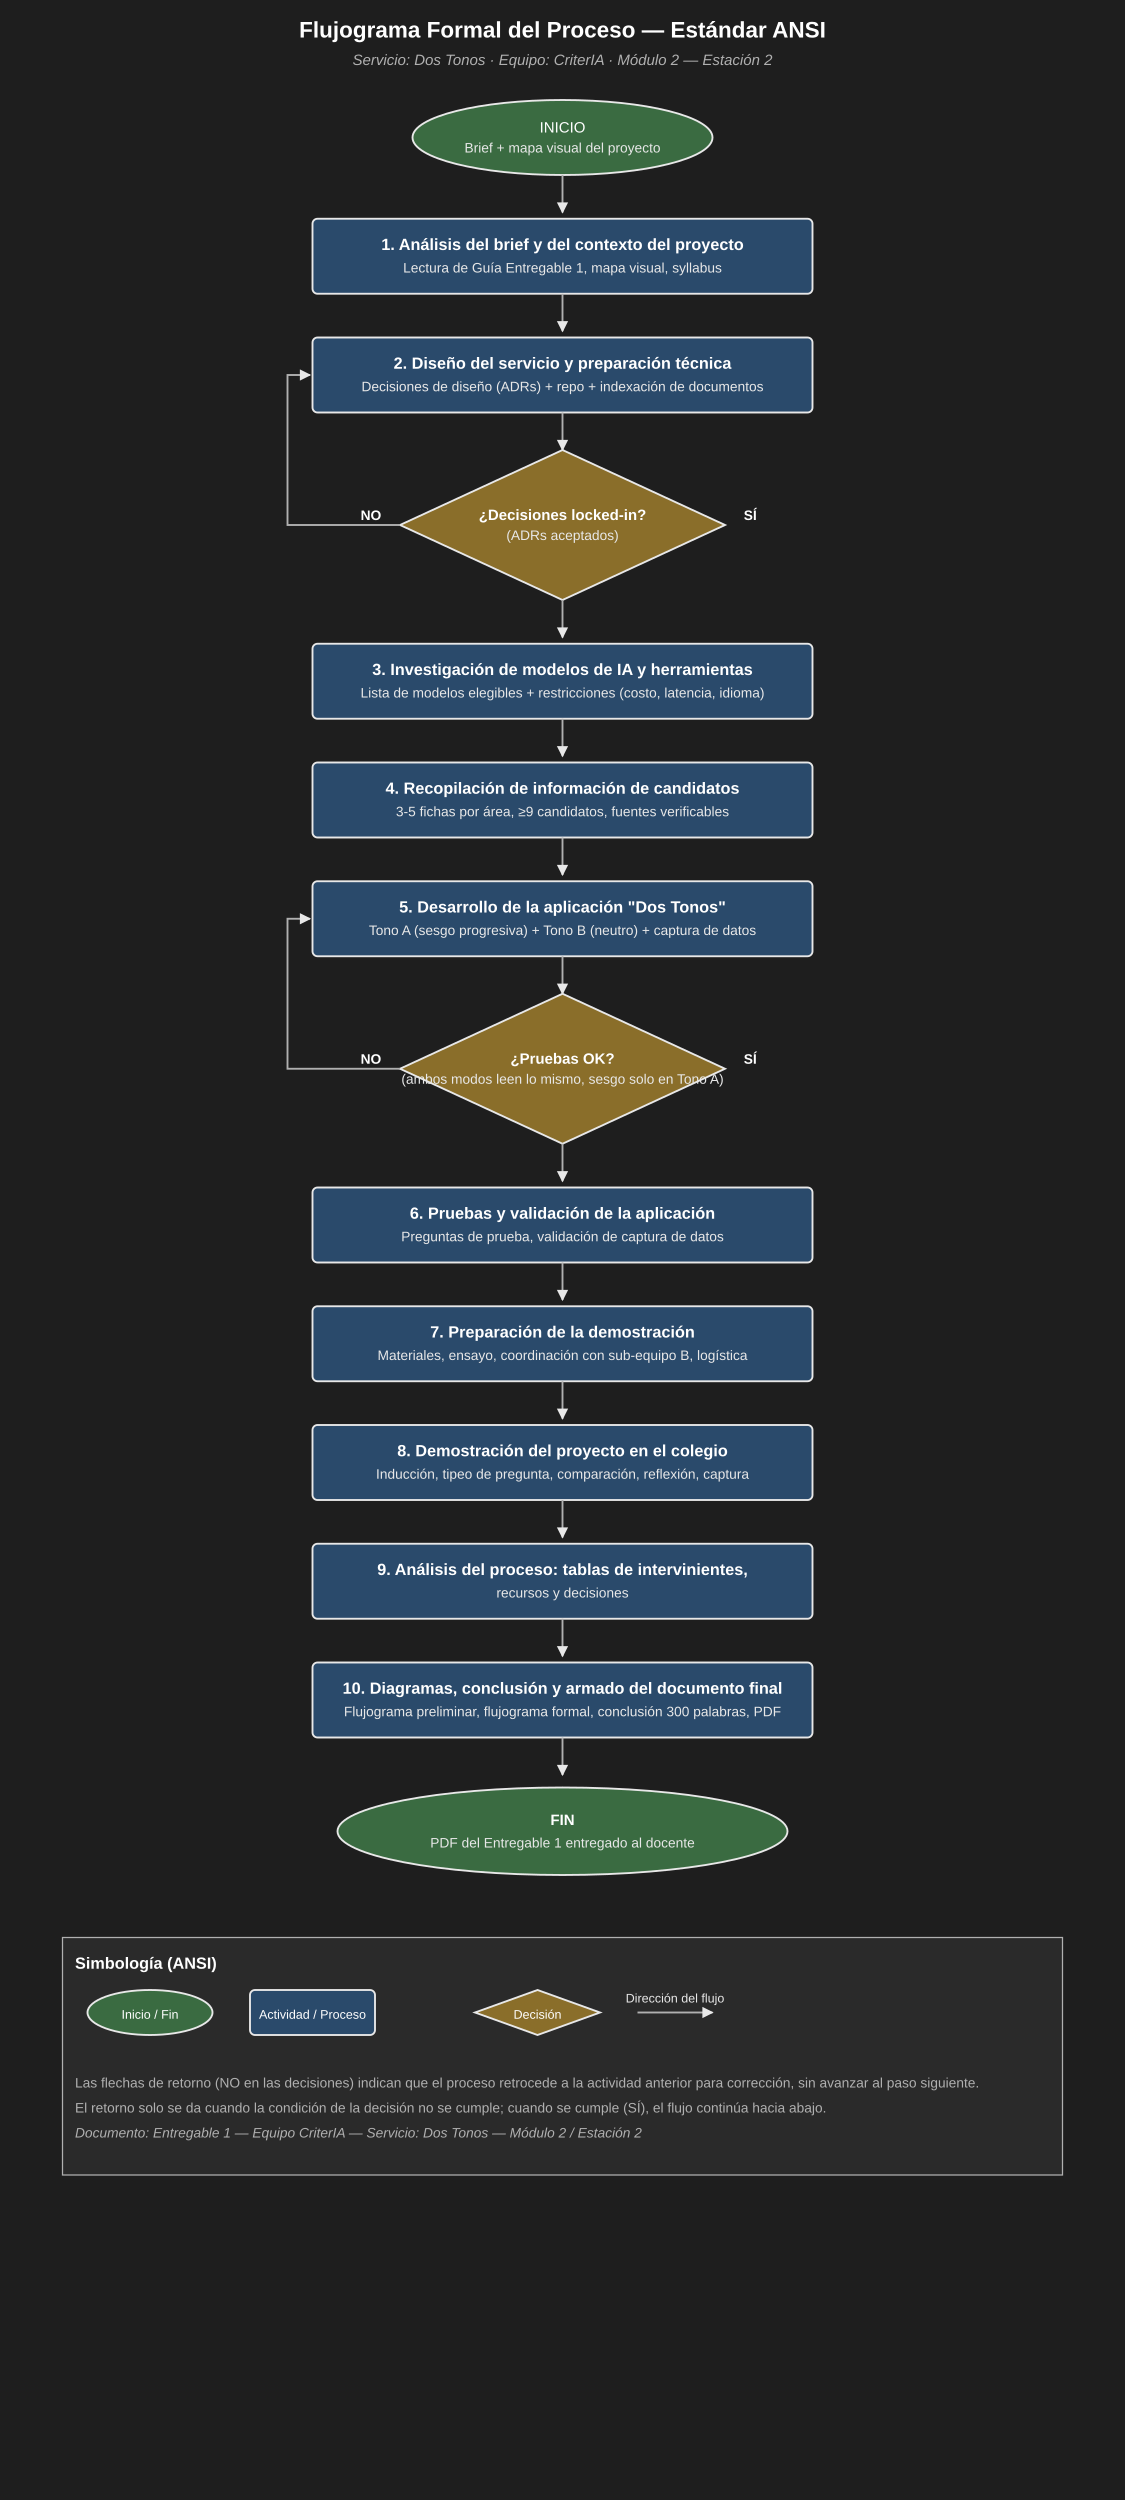
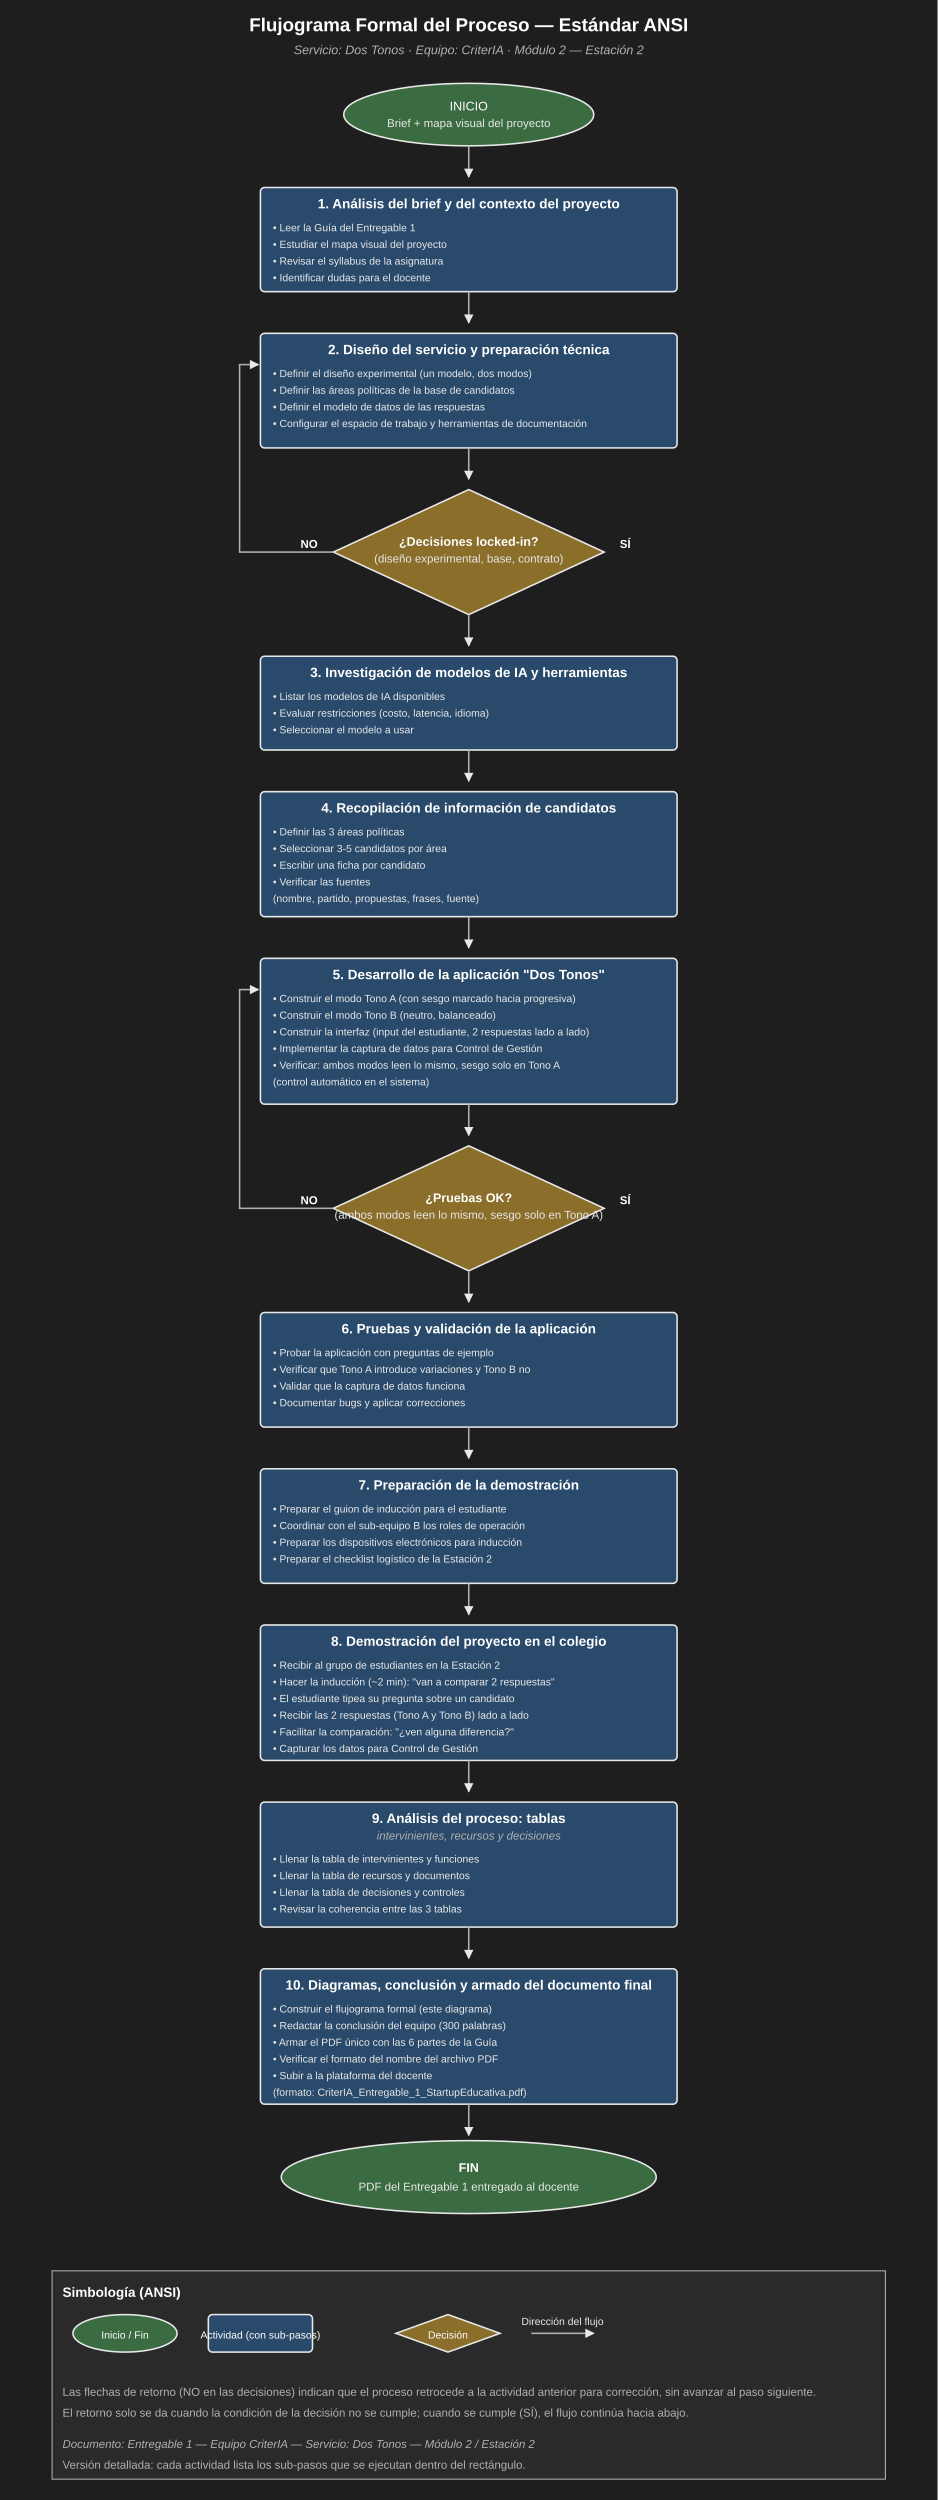
- <svg xmlns="http://www.w3.org/2000/svg" viewBox="0 0 900 2000" font-family="Arial, sans-serif" font-size="14" fill="#e8e8e8">
+ <svg xmlns="http://www.w3.org/2000/svg" viewBox="0 0 900 2400" font-family="Arial, sans-serif" font-size="14" fill="#e8e8e8">
  <defs>
    <marker id="arrow" viewBox="0 0 10 10" refX="9" refY="5" markerWidth="6" markerHeight="6" orient="auto-start-reverse">
      <path d="M 0 0 L 10 5 L 0 10 z" fill="#e8e8e8" />
    </marker>
  </defs>
-   <rect x="0" y="0" width="900" height="2000" fill="#1e1e1e" />
+   <rect x="0" y="0" width="900" height="2400" fill="#1e1e1e" />
  <text x="450" y="30" text-anchor="middle" font-size="18" font-weight="bold" fill="#ffffff">
    Flujograma Formal del Proceso — Estándar ANSI
  </text>
  <text x="450" y="52" text-anchor="middle" font-size="12" font-style="italic" fill="#b0b0b0">
    Servicio: Dos Tonos · Equipo: CriterIA · Módulo 2 — Estación 2
  </text>
  <ellipse cx="450" cy="110" rx="120" ry="30" fill="#3a6b41" stroke="#e8e8e8" stroke-width="1.5" />
  <text x="450" y="106" text-anchor="middle" font-size="12" fill="#ffffff">INICIO</text>
  <text x="450" y="122" text-anchor="middle" font-size="11" fill="#e8e8e8">Brief + mapa visual del proyecto</text>
  <line x1="450" y1="140" x2="450" y2="170" stroke="#b0b0b0" stroke-width="1.5" marker-end="url(#arrow)" />
-   <rect x="250" y="175" width="400" height="60" fill="#2a4a6b" stroke="#e8e8e8" stroke-width="1.5" rx="4" />
+   <rect x="250" y="180" width="400" height="100" fill="#2a4a6b" stroke="#e8e8e8" stroke-width="1.5" rx="4" />
  <text x="450" y="200" text-anchor="middle" font-size="13" font-weight="bold" fill="#ffffff">1. Análisis del brief y del contexto del proyecto</text>
-   <text x="450" y="218" text-anchor="middle" font-size="11" fill="#e8e8e8">Lectura de Guía Entregable 1, mapa visual, syllabus</text>
-   <line x1="450" y1="235" x2="450" y2="265" stroke="#b0b0b0" stroke-width="1.5" marker-end="url(#arrow)" />
-   <rect x="250" y="270" width="400" height="60" fill="#2a4a6b" stroke="#e8e8e8" stroke-width="1.5" rx="4" />
-   <text x="450" y="295" text-anchor="middle" font-size="13" font-weight="bold" fill="#ffffff">2. Diseño del servicio y preparación técnica</text>
-   <text x="450" y="313" text-anchor="middle" font-size="11" fill="#e8e8e8">Decisiones de diseño (ADRs) + repo + indexación de documentos</text>
-   <line x1="450" y1="330" x2="450" y2="360" stroke="#b0b0b0" stroke-width="1.5" marker-end="url(#arrow)" />
-   <polygon points="450,360 580,420 450,480 320,420" fill="#8a6e2a" stroke="#e8e8e8" stroke-width="1.5" />
-   <text x="450" y="416" text-anchor="middle" font-size="12" font-weight="bold" fill="#ffffff">¿Decisiones locked-in?</text>
-   <text x="450" y="432" text-anchor="middle" font-size="11" fill="#e8e8e8">(ADRs aceptados)</text>
-   <text x="305" y="416" text-anchor="end" font-size="11" font-weight="bold" fill="#ffffff">NO</text>
-   <path d="M 320 420 L 230 420 L 230 300 L 248 300" fill="none" stroke="#b0b0b0" stroke-width="1.5" marker-end="url(#arrow)" />
-   <text x="595" y="416" text-anchor="start" font-size="11" font-weight="bold" fill="#ffffff">SÍ</text>
-   <line x1="450" y1="480" x2="450" y2="510" stroke="#b0b0b0" stroke-width="1.5" marker-end="url(#arrow)" />
-   <rect x="250" y="515" width="400" height="60" fill="#2a4a6b" stroke="#e8e8e8" stroke-width="1.5" rx="4" />
-   <text x="450" y="540" text-anchor="middle" font-size="13" font-weight="bold" fill="#ffffff">3. Investigación de modelos de IA y herramientas</text>
-   <text x="450" y="558" text-anchor="middle" font-size="11" fill="#e8e8e8">Lista de modelos elegibles + restricciones (costo, latencia, idioma)</text>
-   <line x1="450" y1="575" x2="450" y2="605" stroke="#b0b0b0" stroke-width="1.5" marker-end="url(#arrow)" />
-   <rect x="250" y="610" width="400" height="60" fill="#2a4a6b" stroke="#e8e8e8" stroke-width="1.5" rx="4" />
-   <text x="450" y="635" text-anchor="middle" font-size="13" font-weight="bold" fill="#ffffff">4. Recopilación de información de candidatos</text>
-   <text x="450" y="653" text-anchor="middle" font-size="11" fill="#e8e8e8">3-5 fichas por área, ≥9 candidatos, fuentes verificables</text>
-   <line x1="450" y1="670" x2="450" y2="700" stroke="#b0b0b0" stroke-width="1.5" marker-end="url(#arrow)" />
-   <rect x="250" y="705" width="400" height="60" fill="#2a4a6b" stroke="#e8e8e8" stroke-width="1.5" rx="4" />
-   <text x="450" y="730" text-anchor="middle" font-size="13" font-weight="bold" fill="#ffffff">5. Desarrollo de la aplicación "Dos Tonos"</text>
-   <text x="450" y="748" text-anchor="middle" font-size="11" fill="#e8e8e8">Tono A (sesgo progresiva) + Tono B (neutro) + captura de datos</text>
-   <line x1="450" y1="765" x2="450" y2="795" stroke="#b0b0b0" stroke-width="1.5" marker-end="url(#arrow)" />
-   <polygon points="450,795 580,855 450,915 320,855" fill="#8a6e2a" stroke="#e8e8e8" stroke-width="1.5" />
-   <text x="450" y="851" text-anchor="middle" font-size="12" font-weight="bold" fill="#ffffff">¿Pruebas OK?</text>
-   <text x="450" y="867" text-anchor="middle" font-size="11" fill="#e8e8e8">(ambos modos leen lo mismo, sesgo solo en Tono A)</text>
-   <text x="305" y="851" text-anchor="end" font-size="11" font-weight="bold" fill="#ffffff">NO</text>
-   <path d="M 320 855 L 230 855 L 230 735 L 248 735" fill="none" stroke="#b0b0b0" stroke-width="1.5" marker-end="url(#arrow)" />
-   <text x="595" y="851" text-anchor="start" font-size="11" font-weight="bold" fill="#ffffff">SÍ</text>
-   <line x1="450" y1="915" x2="450" y2="945" stroke="#b0b0b0" stroke-width="1.5" marker-end="url(#arrow)" />
-   <rect x="250" y="950" width="400" height="60" fill="#2a4a6b" stroke="#e8e8e8" stroke-width="1.5" rx="4" />
-   <text x="450" y="975" text-anchor="middle" font-size="13" font-weight="bold" fill="#ffffff">6. Pruebas y validación de la aplicación</text>
-   <text x="450" y="993" text-anchor="middle" font-size="11" fill="#e8e8e8">Preguntas de prueba, validación de captura de datos</text>
-   <line x1="450" y1="1010" x2="450" y2="1040" stroke="#b0b0b0" stroke-width="1.5" marker-end="url(#arrow)" />
-   <rect x="250" y="1045" width="400" height="60" fill="#2a4a6b" stroke="#e8e8e8" stroke-width="1.5" rx="4" />
-   <text x="450" y="1070" text-anchor="middle" font-size="13" font-weight="bold" fill="#ffffff">7. Preparación de la demostración</text>
-   <text x="450" y="1088" text-anchor="middle" font-size="11" fill="#e8e8e8">Materiales, ensayo, coordinación con sub-equipo B, logística</text>
-   <line x1="450" y1="1105" x2="450" y2="1135" stroke="#b0b0b0" stroke-width="1.5" marker-end="url(#arrow)" />
-   <rect x="250" y="1140" width="400" height="60" fill="#2a4a6b" stroke="#e8e8e8" stroke-width="1.5" rx="4" />
-   <text x="450" y="1165" text-anchor="middle" font-size="13" font-weight="bold" fill="#ffffff">8. Demostración del proyecto en el colegio</text>
-   <text x="450" y="1183" text-anchor="middle" font-size="11" fill="#e8e8e8">Inducción, tipeo de pregunta, comparación, reflexión, captura</text>
-   <line x1="450" y1="1200" x2="450" y2="1230" stroke="#b0b0b0" stroke-width="1.5" marker-end="url(#arrow)" />
-   <rect x="250" y="1235" width="400" height="60" fill="#2a4a6b" stroke="#e8e8e8" stroke-width="1.5" rx="4" />
-   <text x="450" y="1260" text-anchor="middle" font-size="13" font-weight="bold" fill="#ffffff">9. Análisis del proceso: tablas de intervinientes,</text>
-   <text x="450" y="1278" text-anchor="middle" font-size="11" fill="#e8e8e8">recursos y decisiones</text>
-   <line x1="450" y1="1295" x2="450" y2="1325" stroke="#b0b0b0" stroke-width="1.5" marker-end="url(#arrow)" />
-   <rect x="250" y="1330" width="400" height="60" fill="#2a4a6b" stroke="#e8e8e8" stroke-width="1.5" rx="4" />
-   <text x="450" y="1355" text-anchor="middle" font-size="13" font-weight="bold" fill="#ffffff">10. Diagramas, conclusión y armado del documento final</text>
-   <text x="450" y="1373" text-anchor="middle" font-size="11" fill="#e8e8e8">Flujograma preliminar, flujograma formal, conclusión 300 palabras, PDF</text>
-   <line x1="450" y1="1390" x2="450" y2="1420" stroke="#b0b0b0" stroke-width="1.5" marker-end="url(#arrow)" />
-   <ellipse cx="450" cy="1465" rx="180" ry="35" fill="#3a6b41" stroke="#e8e8e8" stroke-width="1.5" />
-   <text x="450" y="1460" text-anchor="middle" font-size="12" font-weight="bold" fill="#ffffff">FIN</text>
-   <text x="450" y="1478" text-anchor="middle" font-size="11" fill="#e8e8e8">PDF del Entregable 1 entregado al docente</text>
-   <rect x="50" y="1550" width="800" height="190" fill="#2a2a2a" stroke="#b0b0b0" stroke-width="1" />
-   <text x="60" y="1575" font-size="13" font-weight="bold" fill="#ffffff">Simbología (ANSI)</text>
-   <ellipse cx="120" cy="1610" rx="50" ry="18" fill="#3a6b41" stroke="#e8e8e8" stroke-width="1.5" />
-   <text x="120" y="1615" text-anchor="middle" font-size="10" fill="#ffffff">Inicio / Fin</text>
-   <rect x="200" y="1592" width="100" height="36" fill="#2a4a6b" stroke="#e8e8e8" stroke-width="1.5" rx="4" />
-   <text x="250" y="1615" text-anchor="middle" font-size="10" fill="#ffffff">Actividad / Proceso</text>
-   <polygon points="380,1610 430,1592 480,1610 430,1628" fill="#8a6e2a" stroke="#e8e8e8" stroke-width="1.5" />
-   <text x="430" y="1615" text-anchor="middle" font-size="10" fill="#ffffff">Decisión</text>
-   <line x1="510" y1="1610" x2="570" y2="1610" stroke="#b0b0b0" stroke-width="1.5" marker-end="url(#arrow)" />
-   <text x="540" y="1602" text-anchor="middle" font-size="10" fill="#e8e8e8">Dirección del flujo</text>
-   <text x="60" y="1670" font-size="11" fill="#b0b0b0">Las flechas de retorno (NO en las decisiones) indican que el proceso retrocede a la actividad anterior para corrección, sin avanzar al paso siguiente.</text>
-   <text x="60" y="1690" font-size="11" fill="#b0b0b0">El retorno solo se da cuando la condición de la decisión no se cumple; cuando se cumple (SÍ), el flujo continúa hacia abajo.</text>
-   <text x="60" y="1710" font-size="11" font-style="italic" fill="#b0b0b0">Documento: Entregable 1 — Equipo CriterIA — Servicio: Dos Tonos — Módulo 2 / Estación 2</text>
+   <text x="262" y="222" font-size="10" fill="#e8e8e8">• Leer la Guía del Entregable 1</text>
+   <text x="262" y="238" font-size="10" fill="#e8e8e8">• Estudiar el mapa visual del proyecto</text>
+   <text x="262" y="254" font-size="10" fill="#e8e8e8">• Revisar el syllabus de la asignatura</text>
+   <text x="262" y="270" font-size="10" fill="#e8e8e8">• Identificar dudas para el docente</text>
+   <line x1="450" y1="280" x2="450" y2="310" stroke="#b0b0b0" stroke-width="1.5" marker-end="url(#arrow)" />
+   <rect x="250" y="320" width="400" height="110" fill="#2a4a6b" stroke="#e8e8e8" stroke-width="1.5" rx="4" />
+   <text x="450" y="340" text-anchor="middle" font-size="13" font-weight="bold" fill="#ffffff">2. Diseño del servicio y preparación técnica</text>
+   <text x="262" y="362" font-size="10" fill="#e8e8e8">• Definir el diseño experimental (un modelo, dos modos)</text>
+   <text x="262" y="378" font-size="10" fill="#e8e8e8">• Definir las áreas políticas de la base de candidatos</text>
+   <text x="262" y="394" font-size="10" fill="#e8e8e8">• Definir el modelo de datos de las respuestas</text>
+   <text x="262" y="410" font-size="10" fill="#e8e8e8">• Configurar el espacio de trabajo y herramientas de documentación</text>
+   <line x1="450" y1="430" x2="450" y2="460" stroke="#b0b0b0" stroke-width="1.5" marker-end="url(#arrow)" />
+   <polygon points="450,470 580,530 450,590 320,530" fill="#8a6e2a" stroke="#e8e8e8" stroke-width="1.5" />
+   <text x="450" y="524" text-anchor="middle" font-size="12" font-weight="bold" fill="#ffffff">¿Decisiones locked-in?</text>
+   <text x="450" y="540" text-anchor="middle" font-size="11" fill="#e8e8e8">(diseño experimental, base, contrato)</text>
+   <text x="305" y="526" text-anchor="end" font-size="11" font-weight="bold" fill="#ffffff">NO</text>
+   <path d="M 320 530 L 230 530 L 230 350 L 248 350" fill="none" stroke="#b0b0b0" stroke-width="1.5" marker-end="url(#arrow)" />
+   <text x="595" y="526" text-anchor="start" font-size="11" font-weight="bold" fill="#ffffff">SÍ</text>
+   <line x1="450" y1="590" x2="450" y2="620" stroke="#b0b0b0" stroke-width="1.5" marker-end="url(#arrow)" />
+   <rect x="250" y="630" width="400" height="90" fill="#2a4a6b" stroke="#e8e8e8" stroke-width="1.5" rx="4" />
+   <text x="450" y="650" text-anchor="middle" font-size="13" font-weight="bold" fill="#ffffff">3. Investigación de modelos de IA y herramientas</text>
+   <text x="262" y="672" font-size="10" fill="#e8e8e8">• Listar los modelos de IA disponibles</text>
+   <text x="262" y="688" font-size="10" fill="#e8e8e8">• Evaluar restricciones (costo, latencia, idioma)</text>
+   <text x="262" y="704" font-size="10" fill="#e8e8e8">• Seleccionar el modelo a usar</text>
+   <line x1="450" y1="720" x2="450" y2="750" stroke="#b0b0b0" stroke-width="1.5" marker-end="url(#arrow)" />
+   <rect x="250" y="760" width="400" height="120" fill="#2a4a6b" stroke="#e8e8e8" stroke-width="1.5" rx="4" />
+   <text x="450" y="780" text-anchor="middle" font-size="13" font-weight="bold" fill="#ffffff">4. Recopilación de información de candidatos</text>
+   <text x="262" y="802" font-size="10" fill="#e8e8e8">• Definir las 3 áreas políticas</text>
+   <text x="262" y="818" font-size="10" fill="#e8e8e8">• Seleccionar 3-5 candidatos por área</text>
+   <text x="262" y="834" font-size="10" fill="#e8e8e8">• Escribir una ficha por candidato</text>
+   <text x="262" y="850" font-size="10" fill="#e8e8e8">• Verificar las fuentes</text>
+   <text x="262" y="866" font-size="10" fill="#e8e8e8">  (nombre, partido, propuestas, frases, fuente)</text>
+   <line x1="450" y1="880" x2="450" y2="910" stroke="#b0b0b0" stroke-width="1.5" marker-end="url(#arrow)" />
+   <rect x="250" y="920" width="400" height="140" fill="#2a4a6b" stroke="#e8e8e8" stroke-width="1.5" rx="4" />
+   <text x="450" y="940" text-anchor="middle" font-size="13" font-weight="bold" fill="#ffffff">5. Desarrollo de la aplicación "Dos Tonos"</text>
+   <text x="262" y="962" font-size="10" fill="#e8e8e8">• Construir el modo Tono A (con sesgo marcado hacia progresiva)</text>
+   <text x="262" y="978" font-size="10" fill="#e8e8e8">• Construir el modo Tono B (neutro, balanceado)</text>
+   <text x="262" y="994" font-size="10" fill="#e8e8e8">• Construir la interfaz (input del estudiante, 2 respuestas lado a lado)</text>
+   <text x="262" y="1010" font-size="10" fill="#e8e8e8">• Implementar la captura de datos para Control de Gestión</text>
+   <text x="262" y="1026" font-size="10" fill="#e8e8e8">• Verificar: ambos modos leen lo mismo, sesgo solo en Tono A</text>
+   <text x="262" y="1042" font-size="10" fill="#e8e8e8">  (control automático en el sistema)</text>
+   <line x1="450" y1="1060" x2="450" y2="1090" stroke="#b0b0b0" stroke-width="1.5" marker-end="url(#arrow)" />
+   <polygon points="450,1100 580,1160 450,1220 320,1160" fill="#8a6e2a" stroke="#e8e8e8" stroke-width="1.5" />
+   <text x="450" y="1154" text-anchor="middle" font-size="12" font-weight="bold" fill="#ffffff">¿Pruebas OK?</text>
+   <text x="450" y="1170" text-anchor="middle" font-size="11" fill="#e8e8e8">(ambos modos leen lo mismo, sesgo solo en Tono A)</text>
+   <text x="305" y="1156" text-anchor="end" font-size="11" font-weight="bold" fill="#ffffff">NO</text>
+   <path d="M 320 1160 L 230 1160 L 230 950 L 248 950" fill="none" stroke="#b0b0b0" stroke-width="1.5" marker-end="url(#arrow)" />
+   <text x="595" y="1156" text-anchor="start" font-size="11" font-weight="bold" fill="#ffffff">SÍ</text>
+   <line x1="450" y1="1220" x2="450" y2="1250" stroke="#b0b0b0" stroke-width="1.5" marker-end="url(#arrow)" />
+   <rect x="250" y="1260" width="400" height="110" fill="#2a4a6b" stroke="#e8e8e8" stroke-width="1.5" rx="4" />
+   <text x="450" y="1280" text-anchor="middle" font-size="13" font-weight="bold" fill="#ffffff">6. Pruebas y validación de la aplicación</text>
+   <text x="262" y="1302" font-size="10" fill="#e8e8e8">• Probar la aplicación con preguntas de ejemplo</text>
+   <text x="262" y="1318" font-size="10" fill="#e8e8e8">• Verificar que Tono A introduce variaciones y Tono B no</text>
+   <text x="262" y="1334" font-size="10" fill="#e8e8e8">• Validar que la captura de datos funciona</text>
+   <text x="262" y="1350" font-size="10" fill="#e8e8e8">• Documentar bugs y aplicar correcciones</text>
+   <line x1="450" y1="1370" x2="450" y2="1400" stroke="#b0b0b0" stroke-width="1.5" marker-end="url(#arrow)" />
+   <rect x="250" y="1410" width="400" height="110" fill="#2a4a6b" stroke="#e8e8e8" stroke-width="1.5" rx="4" />
+   <text x="450" y="1430" text-anchor="middle" font-size="13" font-weight="bold" fill="#ffffff">7. Preparación de la demostración</text>
+   <text x="262" y="1452" font-size="10" fill="#e8e8e8">• Preparar el guion de inducción para el estudiante</text>
+   <text x="262" y="1468" font-size="10" fill="#e8e8e8">• Coordinar con el sub-equipo B los roles de operación</text>
+   <text x="262" y="1484" font-size="10" fill="#e8e8e8">• Preparar los dispositivos electrónicos para inducción</text>
+   <text x="262" y="1500" font-size="10" fill="#e8e8e8">• Preparar el checklist logístico de la Estación 2</text>
+   <line x1="450" y1="1520" x2="450" y2="1550" stroke="#b0b0b0" stroke-width="1.5" marker-end="url(#arrow)" />
+   <rect x="250" y="1560" width="400" height="130" fill="#2a4a6b" stroke="#e8e8e8" stroke-width="1.5" rx="4" />
+   <text x="450" y="1580" text-anchor="middle" font-size="13" font-weight="bold" fill="#ffffff">8. Demostración del proyecto en el colegio</text>
+   <text x="262" y="1602" font-size="10" fill="#e8e8e8">• Recibir al grupo de estudiantes en la Estación 2</text>
+   <text x="262" y="1618" font-size="10" fill="#e8e8e8">• Hacer la inducción (~2 min): "van a comparar 2 respuestas"</text>
+   <text x="262" y="1634" font-size="10" fill="#e8e8e8">• El estudiante tipea su pregunta sobre un candidato</text>
+   <text x="262" y="1650" font-size="10" fill="#e8e8e8">• Recibir las 2 respuestas (Tono A y Tono B) lado a lado</text>
+   <text x="262" y="1666" font-size="10" fill="#e8e8e8">• Facilitar la comparación: "¿ven alguna diferencia?"</text>
+   <text x="262" y="1682" font-size="10" fill="#e8e8e8">• Capturar los datos para Control de Gestión</text>
+   <line x1="450" y1="1690" x2="450" y2="1720" stroke="#b0b0b0" stroke-width="1.5" marker-end="url(#arrow)" />
+   <rect x="250" y="1730" width="400" height="120" fill="#2a4a6b" stroke="#e8e8e8" stroke-width="1.5" rx="4" />
+   <text x="450" y="1750" text-anchor="middle" font-size="13" font-weight="bold" fill="#ffffff">9. Análisis del proceso: tablas</text>
+   <text x="450" y="1766" text-anchor="middle" font-size="11" font-style="italic" fill="#b0b0b0">intervinientes, recursos y decisiones</text>
+   <text x="262" y="1788" font-size="10" fill="#e8e8e8">• Llenar la tabla de intervinientes y funciones</text>
+   <text x="262" y="1804" font-size="10" fill="#e8e8e8">• Llenar la tabla de recursos y documentos</text>
+   <text x="262" y="1820" font-size="10" fill="#e8e8e8">• Llenar la tabla de decisiones y controles</text>
+   <text x="262" y="1836" font-size="10" fill="#e8e8e8">• Revisar la coherencia entre las 3 tablas</text>
+   <line x1="450" y1="1850" x2="450" y2="1880" stroke="#b0b0b0" stroke-width="1.5" marker-end="url(#arrow)" />
+   <rect x="250" y="1890" width="400" height="130" fill="#2a4a6b" stroke="#e8e8e8" stroke-width="1.5" rx="4" />
+   <text x="450" y="1910" text-anchor="middle" font-size="13" font-weight="bold" fill="#ffffff">10. Diagramas, conclusión y armado del documento final</text>
+   <text x="262" y="1932" font-size="10" fill="#e8e8e8">• Construir el flujograma formal (este diagrama)</text>
+   <text x="262" y="1948" font-size="10" fill="#e8e8e8">• Redactar la conclusión del equipo (300 palabras)</text>
+   <text x="262" y="1964" font-size="10" fill="#e8e8e8">• Armar el PDF único con las 6 partes de la Guía</text>
+   <text x="262" y="1980" font-size="10" fill="#e8e8e8">• Verificar el formato del nombre del archivo PDF</text>
+   <text x="262" y="1996" font-size="10" fill="#e8e8e8">• Subir a la plataforma del docente</text>
+   <text x="262" y="2012" font-size="10" fill="#e8e8e8">  (formato: CriterIA_Entregable_1_StartupEducativa.pdf)</text>
+   <line x1="450" y1="2020" x2="450" y2="2050" stroke="#b0b0b0" stroke-width="1.5" marker-end="url(#arrow)" />
+   <ellipse cx="450" cy="2090" rx="180" ry="35" fill="#3a6b41" stroke="#e8e8e8" stroke-width="1.5" />
+   <text x="450" y="2085" text-anchor="middle" font-size="12" font-weight="bold" fill="#ffffff">FIN</text>
+   <text x="450" y="2103" text-anchor="middle" font-size="11" fill="#e8e8e8">PDF del Entregable 1 entregado al docente</text>
+   <rect x="50" y="2180" width="800" height="200" fill="#2a2a2a" stroke="#b0b0b0" stroke-width="1" />
+   <text x="60" y="2205" font-size="13" font-weight="bold" fill="#ffffff">Simbología (ANSI)</text>
+   <ellipse cx="120" cy="2240" rx="50" ry="18" fill="#3a6b41" stroke="#e8e8e8" stroke-width="1.5" />
+   <text x="120" y="2245" text-anchor="middle" font-size="10" fill="#ffffff">Inicio / Fin</text>
+   <rect x="200" y="2222" width="100" height="36" fill="#2a4a6b" stroke="#e8e8e8" stroke-width="1.5" rx="4" />
+   <text x="250" y="2245" text-anchor="middle" font-size="10" fill="#ffffff">Actividad (con sub-pasos)</text>
+   <polygon points="380,2240 430,2222 480,2240 430,2258" fill="#8a6e2a" stroke="#e8e8e8" stroke-width="1.5" />
+   <text x="430" y="2245" text-anchor="middle" font-size="10" fill="#ffffff">Decisión</text>
+   <line x1="510" y1="2240" x2="570" y2="2240" stroke="#b0b0b0" stroke-width="1.5" marker-end="url(#arrow)" />
+   <text x="540" y="2232" text-anchor="middle" font-size="10" fill="#e8e8e8">Dirección del flujo</text>
+   <text x="60" y="2300" font-size="11" fill="#b0b0b0">Las flechas de retorno (NO en las decisiones) indican que el proceso retrocede a la actividad anterior para corrección, sin avanzar al paso siguiente.</text>
+   <text x="60" y="2320" font-size="11" fill="#b0b0b0">El retorno solo se da cuando la condición de la decisión no se cumple; cuando se cumple (SÍ), el flujo continúa hacia abajo.</text>
+   <text x="60" y="2350" font-size="11" font-style="italic" fill="#b0b0b0">Documento: Entregable 1 — Equipo CriterIA — Servicio: Dos Tonos — Módulo 2 / Estación 2</text>
+   <text x="60" y="2370" font-size="11" fill="#b0b0b0">Versión detallada: cada actividad lista los sub-pasos que se ejecutan dentro del rectángulo.</text>
</svg>
